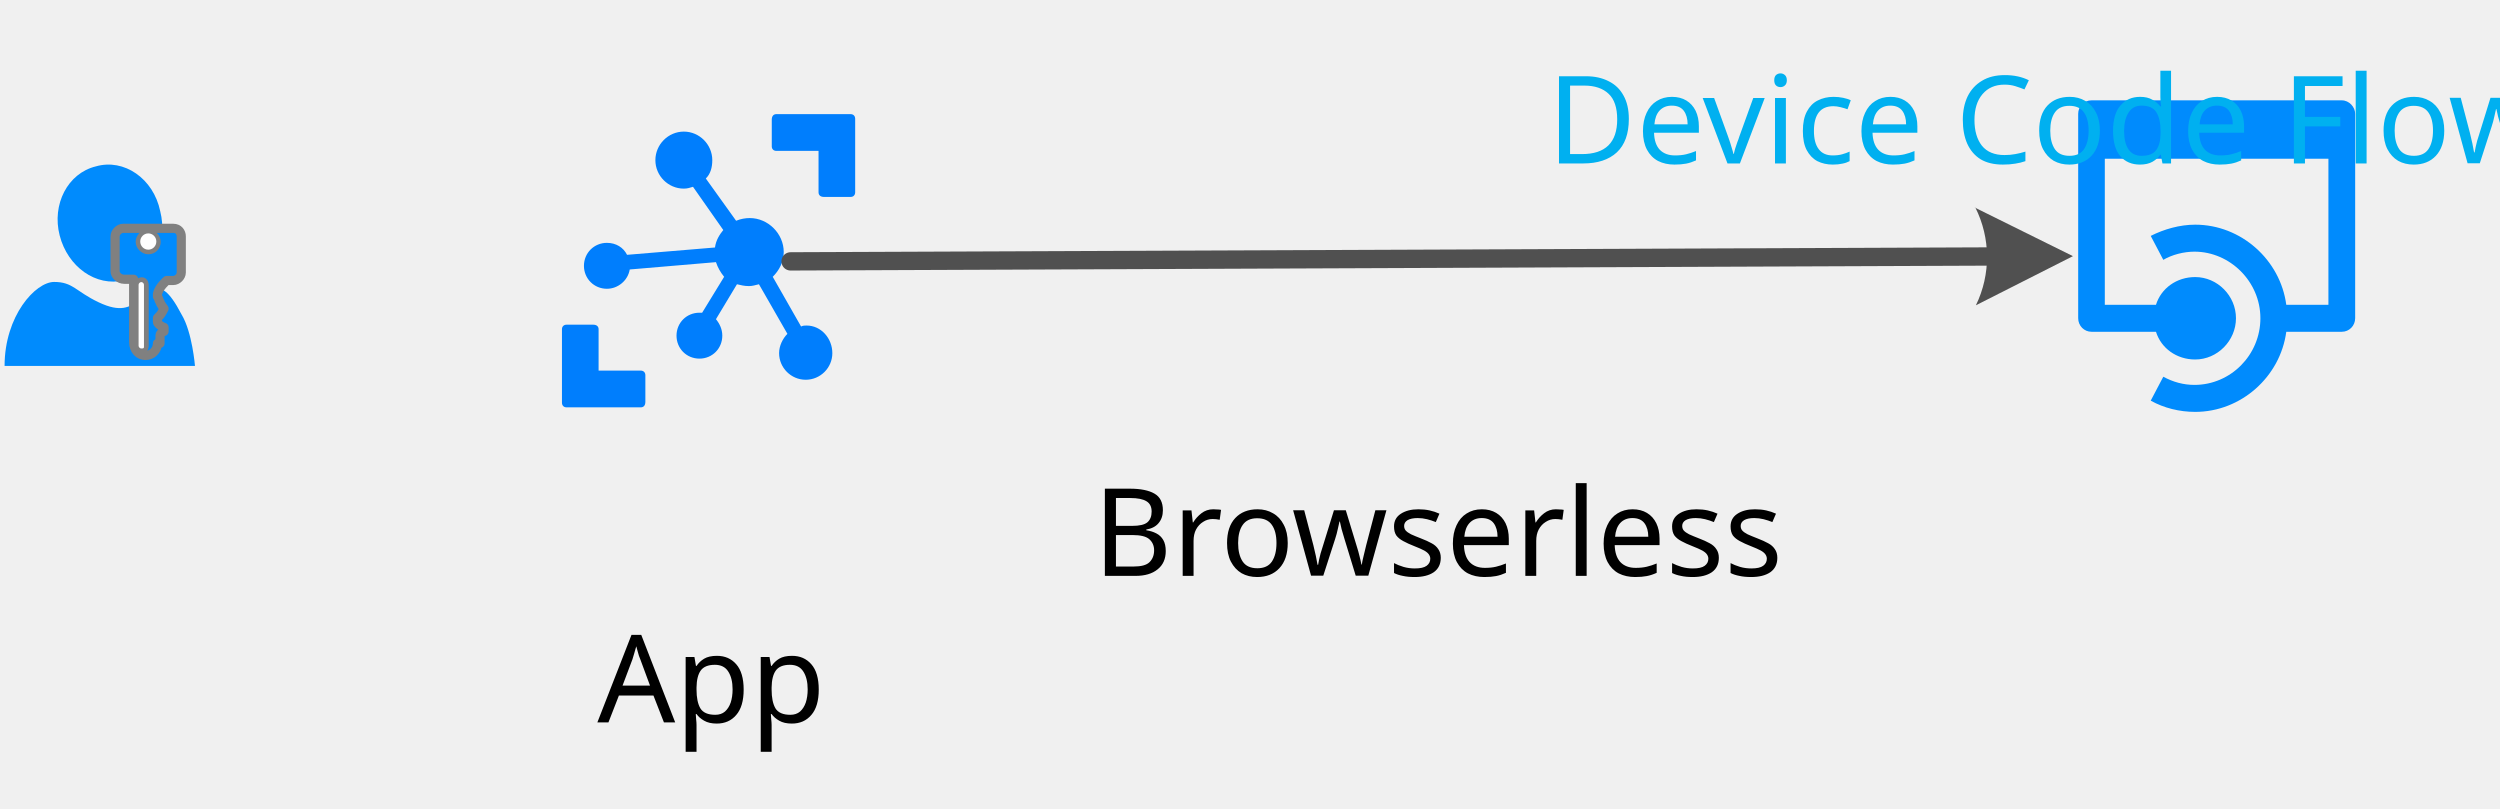
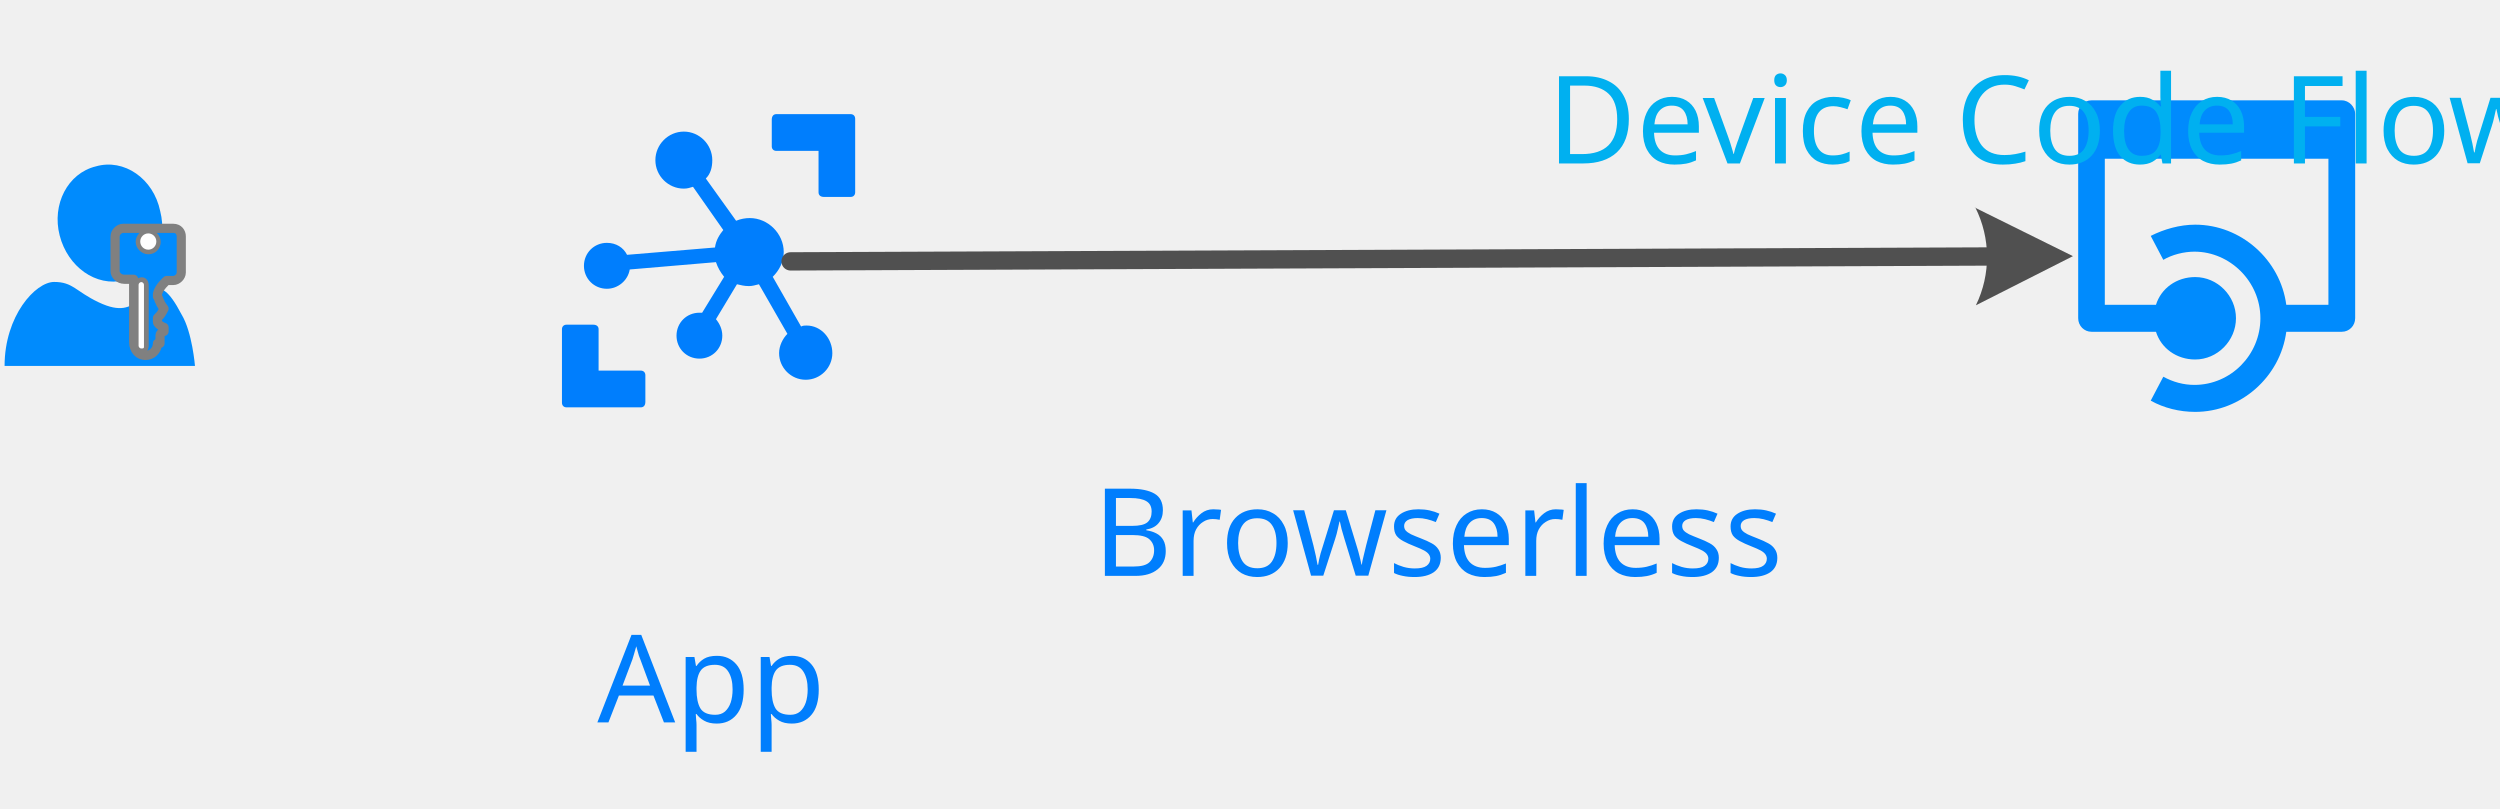
- <svg xmlns="http://www.w3.org/2000/svg" xmlns:ns1="http://schemas.microsoft.com/visio/2003/SVGExtensions/" xmlns:xlink="http://www.w3.org/1999/xlink" width="2.843in" height="0.919in" viewBox="0 0 204.71 66.151" xml:space="preserve" color-interpolation-filters="sRGB" class="st11">
+ <svg xmlns="http://www.w3.org/2000/svg" xmlns:ns1="http://schemas.microsoft.com/visio/2003/SVGExtensions/" xmlns:xlink="http://www.w3.org/1999/xlink" width="2.843in" height="0.919in" viewBox="0 0 204.71 66.151" xml:space="preserve" color-interpolation-filters="sRGB" class="st11" version="1.1" id="svg111">
  <ns1:documentProperties ns1:langID="1036" ns1:metric="true" ns1:viewMarkup="false">
    <ns1:userDefs>
      <ns1:ud ns1:nameU="msvConvertTheme" />
    </ns1:userDefs>
  </ns1:documentProperties>
-   <style type="text/css">
+   <style type="text/css" id="style2">
	
		.st1 {fill:#007efd;stroke:none;stroke-linecap:round;stroke-linejoin:round;stroke-width:0.75}
		.st2 {fill:#000000;font-family:Segoe UI;font-size:0.833em}
		.st3 {font-size:1em}
		.st4 {fill:#008bfd;stroke:none;stroke-linecap:round;stroke-linejoin:round;stroke-width:0.75}
		.st5 {fill:#008bfd;stroke:#808080;stroke-linecap:round;stroke-linejoin:round;stroke-width:0.75}
		.st6 {fill:#ffffff;stroke:none;stroke-linecap:round;stroke-linejoin:round;stroke-width:0.75}
		.st7 {marker-end:url(#mrkr5-36);stroke:#505050;stroke-linecap:round;stroke-linejoin:round;stroke-width:1.5}
		.st8 {fill:#505050;fill-opacity:1;stroke:#505050;stroke-opacity:1;stroke-width:0.373}
		.st9 {fill:none;stroke:none;stroke-linecap:round;stroke-linejoin:round;stroke-width:0.75}
		.st10 {fill:#00b0f0;font-family:Segoe UI;font-size:0.833em}
		.st11 {fill:none;fill-rule:evenodd;font-size:12px;overflow:visible;stroke-linecap:square;stroke-miterlimit:3}
	
	</style>
  <defs id="Markers">
    <g id="lend5">
-       <path d="M 2 1 L 0 0 L 1.981 -0.993 C 1.672 -0.365 1.673 0.373 1.985 1 " style="stroke:none" />
+       <path d="M 2 1 L 0 0 L 1.981 -0.993 C 1.672 -0.365 1.673 0.373 1.985 1 " style="stroke:none" id="path4" />
    </g>
    <marker id="mrkr5-36" class="st8" ns1:arrowType="5" ns1:arrowSize="2" ns1:setback="4.69" refX="-4.69" orient="auto" markerUnits="strokeWidth" overflow="visible">
-       <use xlink:href="#lend5" transform="scale(-2.68,-2.68) " />
+       <use xlink:href="#lend5" transform="scale(-2.68,-2.68) " id="use7" />
    </marker>
  </defs>
-   <g ns1:mID="0" ns1:index="1" ns1:groupContext="foregroundPage">
+   <g ns1:mID="0" ns1:index="1" ns1:groupContext="foregroundPage" id="g109">
    <ns1:pageProperties ns1:drawingScale="0.0393701" ns1:pageScale="0.0393701" ns1:drawingUnits="24" ns1:shadowOffsetX="8.50394" ns1:shadowOffsetY="-8.50394" />
    <ns1:layer ns1:name="Azure" ns1:index="0" />
    <ns1:layer ns1:name="Connector" ns1:index="1" />
    <g id="group1194-1" transform="translate(45.265,-32.0037)" ns1:mID="1194" ns1:groupContext="group" ns1:layerMember="0">
      <g id="group1195-2" ns1:mID="1195" ns1:groupContext="group" ns1:layerMember="0">
        <g id="group1196-3" ns1:mID="1196" ns1:groupContext="group" ns1:layerMember="0">
          <g id="group1197-4" ns1:mID="1197" ns1:groupContext="group" ns1:layerMember="0">
            <g id="group1198-5" ns1:mID="1198" ns1:groupContext="group" ns1:layerMember="0">
							</g>
            <g id="group1199-6" transform="translate(0.825382,-0.752561)" ns1:mID="1199" ns1:groupContext="group" ns1:layerMember="0">
							</g>
          </g>
        </g>
        <g id="shape1200-7" ns1:mID="1200" ns1:groupContext="shape" ns1:layerMember="0" transform="translate(0.750347,-0.801256)">
-           <path d="M23.64 42.14 L17.56 42.14 C17.33 42.14 17.18 42.29 17.18 42.6 L17.18 44.78 C17.18 45 17.33 45.15 17.56          45.15 L21.01 45.15 L21.01 48.54 C21.01 48.77 21.16 48.92 21.46 48.92 L23.64 48.92 C23.86 48.92 24.01          48.77 24.01 48.54 L24.01 42.52 C24.01 42.29 23.86 42.14 23.64 42.14 ZM6.45 63.14 L3 63.14 L3 59.75          C3 59.53 2.85 59.38 2.55 59.38 L0.38 59.38 C0.15 59.38 0 59.53 0 59.75 L0 65.77 C-0 66 0.15 66.15          0.38 66.15 L6.45 66.15 C6.68 66.15 6.83 66 6.83 65.7 L6.83 63.52 C6.83 63.29 6.68 63.14 6.45 63.14          ZM20.03 59.45 C19.88 59.45 19.73 59.45 19.58 59.53 L17.26 55.46 C17.78 54.94 18.16 54.26 18.16 53.43          C18.16 51.93 16.88 50.65 15.38 50.65 C15.01 50.65 14.63 50.72 14.26 50.87 L11.78 47.41 C12.16 47.04          12.31 46.51 12.31 45.91 C12.31 44.63 11.26 43.57 9.98 43.57 C8.7 43.57 7.65 44.63 7.65 45.91 C7.65          47.19 8.7 48.24 9.98 48.24 C10.28 48.24 10.5 48.16 10.73 48.09 L13.21 51.63 C12.91 52 12.61 52.45          12.53 53.06 L5.33 53.66 C5.03 53.06 4.43 52.68 3.68 52.68 C2.63 52.68 1.8 53.51 1.8 54.56 C1.8 55.61          2.63 56.44 3.68 56.44 C4.58 56.44 5.4 55.77 5.55 54.86 L12.61 54.26 C12.76 54.71 12.98 55.09 13.28          55.46 L11.48 58.4 L11.26 58.4 C10.2 58.4 9.38 59.23 9.38 60.28 C9.38 61.33 10.2 62.16 11.26 62.16          C12.31 62.16 13.13 61.33 13.13 60.28 C13.13 59.75 12.91 59.3 12.61 58.93 L14.33 56.07 C14.63 56.14          14.93 56.22 15.31 56.22 C15.61 56.22 15.83 56.14 16.13 56.07 L18.46 60.13 C18.08 60.51 17.78 61.11          17.78 61.71 C17.78 62.91 18.76 63.89 19.96 63.89 C21.16 63.89 22.14 62.91 22.14 61.71 C22.14 60.51          21.23 59.45 20.03 59.45 Z" class="st1" />
+           <path d="M23.64 42.14 L17.56 42.14 C17.33 42.14 17.18 42.29 17.18 42.6 L17.18 44.78 C17.18 45 17.33 45.15 17.56          45.15 L21.01 45.15 L21.01 48.54 C21.01 48.77 21.16 48.92 21.46 48.92 L23.64 48.92 C23.86 48.92 24.01          48.77 24.01 48.54 L24.01 42.52 C24.01 42.29 23.86 42.14 23.64 42.14 ZM6.45 63.14 L3 63.14 L3 59.75          C3 59.53 2.85 59.38 2.55 59.38 L0.38 59.38 C0.15 59.38 0 59.53 0 59.75 L0 65.77 C-0 66 0.15 66.15          0.38 66.15 L6.45 66.15 C6.68 66.15 6.83 66 6.83 65.7 L6.83 63.52 C6.83 63.29 6.68 63.14 6.45 63.14          ZM20.03 59.45 C19.88 59.45 19.73 59.45 19.58 59.53 L17.26 55.46 C17.78 54.94 18.16 54.26 18.16 53.43          C18.16 51.93 16.88 50.65 15.38 50.65 C15.01 50.65 14.63 50.72 14.26 50.87 L11.78 47.41 C12.16 47.04          12.31 46.51 12.31 45.91 C12.31 44.63 11.26 43.57 9.98 43.57 C8.7 43.57 7.65 44.63 7.65 45.91 C7.65          47.19 8.7 48.24 9.98 48.24 C10.28 48.24 10.5 48.16 10.73 48.09 L13.21 51.63 C12.91 52 12.61 52.45          12.53 53.06 L5.33 53.66 C5.03 53.06 4.43 52.68 3.68 52.68 C2.63 52.68 1.8 53.51 1.8 54.56 C1.8 55.61          2.63 56.44 3.68 56.44 C4.58 56.44 5.4 55.77 5.55 54.86 L12.61 54.26 C12.76 54.71 12.98 55.09 13.28          55.46 L11.48 58.4 L11.26 58.4 C10.2 58.4 9.38 59.23 9.38 60.28 C9.38 61.33 10.2 62.16 11.26 62.16          C12.31 62.16 13.13 61.33 13.13 60.28 C13.13 59.75 12.91 59.3 12.61 58.93 L14.33 56.07 C14.63 56.14          14.93 56.22 15.31 56.22 C15.61 56.22 15.83 56.14 16.13 56.07 L18.46 60.13 C18.08 60.51 17.78 61.11          17.78 61.71 C17.78 62.91 18.76 63.89 19.96 63.89 C21.16 63.89 22.14 62.91 22.14 61.71 C22.14 60.51          21.23 59.45 20.03 59.45 Z" class="st1" id="path33" />
        </g>
      </g>
      <g id="shape1194-9" ns1:mID="1194" ns1:groupContext="groupContent" ns1:layerMember="0">
        <ns1:textBlock ns1:margins="rect(4,4,4,4)" ns1:tabSpace="42.5197" />
        <ns1:textRect cx="12.756" cy="82.152" width="62.13" height="32.004" />
-         <text x="-12.93" y="79.15" class="st2" ns1:langID="1033">
+         <text x="-12.93" y="79.15" class="st2" ns1:langID="1033" id="text39" style="fill:#007efd;fill-opacity:1;">
          <ns1:paragraph ns1:horizAlign="1" />
          <ns1:tabList />Browserless<ns1:lf />
-           <tspan x="3.65" dy="1.2em" class="st3">App</tspan>
+           <tspan x="3.65" dy="1.2em" class="st3" id="tspan37" style="fill:#007efd;fill-opacity:1;">App</tspan>
        </text>
      </g>
    </g>
    <g id="group1201-12" transform="translate(0.375,-36.1942)" ns1:mID="1201" ns1:groupContext="group" ns1:layerMember="0">
      <g id="group1202-13" ns1:mID="1202" ns1:groupContext="group" ns1:layerMember="0">
        <g id="group1203-14" ns1:mID="1203" ns1:groupContext="group" ns1:layerMember="0">
          <g id="group1204-15" transform="translate(3.8518,-6.4617)" ns1:mID="1204" ns1:groupContext="group" ns1:layerMember="0">
            <g id="shape1205-16" ns1:mID="1205" ns1:groupContext="shape" ns1:layerMember="0">
-               <path d="M3.62 56.27 C1.32 56.83 0 59.38 0.66 61.93 C1.32 64.49 3.62 66.15 5.93 65.6 C8.23 65.04 9.55            62.49 8.89 59.93 C8.34 57.27 5.93 55.6 3.62 56.27 Z" class="st4" />
+               <path d="M3.62 56.27 C1.32 56.83 0 59.38 0.66 61.93 C1.32 64.49 3.62 66.15 5.93 65.6 C8.23 65.04 9.55            62.49 8.89 59.93 C8.34 57.27 5.93 55.6 3.62 56.27 Z" class="st4" id="path53" />
            </g>
          </g>
          <g id="group1206-18" ns1:mID="1206" ns1:groupContext="group" ns1:layerMember="0">
            <g id="shape1207-19" ns1:mID="1207" ns1:groupContext="shape" ns1:layerMember="0">
-               <path d="M12.41 59.82 C11.97 59.82 11.53 60.6 10.87 60.93 C10.21 61.27 9.55 61.82 7.69 60.93 C5.82 60.04            5.6 59.27 4.06 59.27 C2.53 59.27 0 62.04 0 66.15 L15.59 66.15 C15.59 66.15 15.37 63.38 14.49            61.93 C13.39 59.82 12.85 59.82 12.41 59.82 Z" class="st4" />
+               <path d="M12.41 59.82 C11.97 59.82 11.53 60.6 10.87 60.93 C10.21 61.27 9.55 61.82 7.69 60.93 C5.82 60.04            5.6 59.27 4.06 59.27 C2.53 59.27 0 62.04 0 66.15 L15.59 66.15 C15.59 66.15 15.37 63.38 14.49            61.93 C13.39 59.82 12.85 59.82 12.41 59.82 Z" class="st4" id="path61" />
            </g>
          </g>
        </g>
      </g>
      <g id="group1208-21" transform="translate(9.0485,-0.85947)" ns1:mID="1208" ns1:groupContext="group" ns1:layerMember="0">
        <g id="shape1209-22" ns1:mID="1209" ns1:groupContext="shape" ns1:layerMember="0">
-           <path d="M4.77 55.74 L0.65 55.74 C0.33 55.74 0 56.07 0 56.4 L0 59.25 C0 59.58 0.33 59.91 0.76 59.91 L1.52 59.91          L1.52 65.05 C1.52 65.71 1.95 66.15 2.49 66.15 C3.03 66.15 3.47 65.71 3.47 65.16 C3.58 65.16 3.68          65.16 3.68 65.16 C3.68 65.16 3.68 64.62 3.68 64.51 C3.68 64.29 4.01 64.18 4.01 64.18 C4.01 64.18          4.01 63.85 4.01 63.85 C3.68 63.74 3.47 63.52 3.47 63.41 L3.47 63.08 C3.58 62.97 3.68 62.86 3.68          62.86 C3.79 62.75 4.01 62.32 4.01 62.32 C4.01 62.32 3.68 61.88 3.68 61.77 C3.58 61.66 3.58 61.44          3.47 61.33 L3.47 61.11 C3.58 60.56 4.23 60.01 4.23 60.01 L4.77 60.01 C5.09 60.01 5.42 59.69 5.42          59.36 L5.42 56.4 C5.42 56.07 5.2 55.74 4.77 55.74 ZM2.38 65.27 C2.38 65.49 2.38 65.6 2.17 65.6 C1.95          65.6 1.95 65.38 1.95 65.27 L1.95 60.45 C1.95 60.23 2.06 60.12 2.17 60.12 C2.38 60.12 2.38 60.34          2.38 60.45 L2.38 65.27 ZM2.71 57.49 C2.38 57.49 2.06 57.17 2.06 56.84 C2.06 56.51 2.38 56.18 2.71          56.18 C3.03 56.18 3.36 56.51 3.36 56.84 C3.36 57.17 3.14 57.49 2.71 57.49 Z" class="st5" />
+           <path d="M4.77 55.74 L0.65 55.74 C0.33 55.74 0 56.07 0 56.4 L0 59.25 C0 59.58 0.33 59.91 0.76 59.91 L1.52 59.91          L1.52 65.05 C1.52 65.71 1.95 66.15 2.49 66.15 C3.03 66.15 3.47 65.71 3.47 65.16 C3.58 65.16 3.68          65.16 3.68 65.16 C3.68 65.16 3.68 64.62 3.68 64.51 C3.68 64.29 4.01 64.18 4.01 64.18 C4.01 64.18          4.01 63.85 4.01 63.85 C3.68 63.74 3.47 63.52 3.47 63.41 L3.47 63.08 C3.58 62.97 3.68 62.86 3.68          62.86 C3.79 62.75 4.01 62.32 4.01 62.32 C4.01 62.32 3.68 61.88 3.68 61.77 C3.58 61.66 3.58 61.44          3.47 61.33 L3.47 61.11 C3.58 60.56 4.23 60.01 4.23 60.01 L4.77 60.01 C5.09 60.01 5.42 59.69 5.42          59.36 L5.42 56.4 C5.42 56.07 5.2 55.74 4.77 55.74 ZM2.38 65.27 C2.38 65.49 2.38 65.6 2.17 65.6 C1.95          65.6 1.95 65.38 1.95 65.27 L1.95 60.45 C1.95 60.23 2.06 60.12 2.17 60.12 C2.38 60.12 2.38 60.34          2.38 60.45 L2.38 65.27 ZM2.71 57.49 C2.38 57.49 2.06 57.17 2.06 56.84 C2.06 56.51 2.38 56.18 2.71          56.18 C3.03 56.18 3.36 56.51 3.36 56.84 C3.36 57.17 3.14 57.49 2.71 57.49 Z" class="st5" id="path71" />
        </g>
        <g id="shape1210-24" ns1:mID="1210" ns1:groupContext="shape" ns1:layerMember="0" transform="translate(1.92482,-0.570755)">
-           <path d="M0.22 66.15 C0.11 66.15 0 66.04 0 65.93 L0 60.93 C0 60.82 0.11 60.71 0.22 60.71 C0.33 60.71 0.44 60.82          0.44 60.93 L0.44 66.04 C0.44 66.15 0.33 66.15 0.22 66.15 Z" class="st6" />
+           <path d="M0.22 66.15 C0.11 66.15 0 66.04 0 65.93 L0 60.93 C0 60.82 0.11 60.71 0.22 60.71 C0.33 60.71 0.44 60.82          0.44 60.93 L0.44 66.04 C0.44 66.15 0.33 66.15 0.22 66.15 Z" class="st6" id="path76" />
        </g>
        <g id="shape1211-26" ns1:mID="1211" ns1:groupContext="shape" ns1:layerMember="0" transform="translate(2.05993,-8.66317)">
-           <ellipse cx="0.659" cy="65.484" rx="0.659" ry="0.666" class="st6" />
+           <ellipse cx="0.659" cy="65.484" rx="0.659" ry="0.666" class="st6" id="ellipse81" />
        </g>
      </g>
    </g>
    <g id="shape1212-28" ns1:mID="1212" ns1:groupContext="shape" ns1:layerMember="0" transform="translate(170.17,-32.4338)">
      <ns1:textBlock ns1:margins="rect(4,4,4,4)" ns1:tabSpace="42.5197" />
      <ns1:textRect cx="11.339" cy="76.152" width="46.41" height="20.004" />
-       <path d="M21.59 40.64 L1.09 40.64 C0.49 40.64 0 41.13 0 41.74 L0 58.48 C0 59.1 0.49 59.59 1.09 59.59 L6.37 59.59 C6.79        60.94 8.06 61.86 9.58 61.86 C11.4 61.86 12.92 60.32 12.92 58.48 C12.92 56.64 11.4 55.11 9.58 55.11 C8.06        55.11 6.79 56.03 6.37 57.38 L2.18 57.38 L2.18 45.42 L20.49 45.42 L20.49 57.38 L17.04 57.38 C16.55 53.7 13.34        50.82 9.58 50.82 C8.31 50.82 7.03 51.19 5.94 51.74 L6.97 53.7 C7.7 53.27 8.67 53.03 9.52 53.03 C12.43 53.03        14.92 55.48 14.92 58.48 C14.92 61.49 12.49 63.94 9.52 63.94 C8.61 63.94 7.76 63.7 6.97 63.27 L5.94 65.23        C7.03 65.84 8.31 66.15 9.58 66.15 C13.34 66.15 16.55 63.27 17.04 59.59 L21.59 59.59 C22.19 59.59 22.68 59.1        22.68 58.48 L22.68 41.74 C22.68 41.19 22.19 40.64 21.59 40.64 Z" class="st4" />
-       <text x="-6.49" y="79.15" class="st2" ns1:langID="16393">
+       <path d="M21.59 40.64 L1.09 40.64 C0.49 40.64 0 41.13 0 41.74 L0 58.48 C0 59.1 0.49 59.59 1.09 59.59 L6.37 59.59 C6.79        60.94 8.06 61.86 9.58 61.86 C11.4 61.86 12.92 60.32 12.92 58.48 C12.92 56.64 11.4 55.11 9.58 55.11 C8.06        55.11 6.79 56.03 6.37 57.38 L2.18 57.38 L2.18 45.42 L20.49 45.42 L20.49 57.38 L17.04 57.38 C16.55 53.7 13.34        50.82 9.58 50.82 C8.31 50.82 7.03 51.19 5.94 51.74 L6.97 53.7 C7.7 53.27 8.67 53.03 9.52 53.03 C12.43 53.03        14.92 55.48 14.92 58.48 C14.92 61.49 12.49 63.94 9.52 63.94 C8.61 63.94 7.76 63.7 6.97 63.27 L5.94 65.23        C7.03 65.84 8.31 66.15 9.58 66.15 C13.34 66.15 16.55 63.27 17.04 59.59 L21.59 59.59 C22.19 59.59 22.68 59.1        22.68 58.48 L22.68 41.74 C22.68 41.19 22.19 40.64 21.59 40.64 Z" class="st4" id="path90" />
+       <text x="-6.49" y="79.15" class="st2" ns1:langID="16393" id="text92" style="fill:#008bfd;fill-opacity:1;">
        <ns1:paragraph ns1:horizAlign="1" />
        <ns1:tabList />API App</text>
    </g>
    <g id="shape1213-31" ns1:mID="1213" ns1:groupContext="shape" ns1:layerMember="1;0" transform="translate(64.7369,-37.888)">
-       <path d="M0 59.28 L97.97 58.88" class="st7" />
+       <path d="M0 59.28 L97.97 58.88" class="st7" id="path97" />
    </g>
    <g id="shape1214-37" ns1:mID="1214" ns1:groupContext="shape" transform="translate(73.8915,-45.7756)">
      <ns1:textBlock ns1:margins="rect(4,4,4,4)" ns1:tabSpace="42.5197" />
      <ns1:textRect cx="45.188" cy="56.151" width="90.38" height="20" />
-       <rect x="0" y="46.151" width="90.376" height="20" class="st9" />
-       <text x="6.02" y="59.15" class="st10" ns1:langID="1033">
+       <rect x="0" y="46.151" width="90.376" height="20" class="st9" id="rect104" />
+       <text x="6.02" y="59.15" class="st10" ns1:langID="1033" id="text106">
        <ns1:paragraph ns1:horizAlign="1" />
        <ns1:tabList />Device Code Flow</text>
    </g>
  </g>
</svg>
